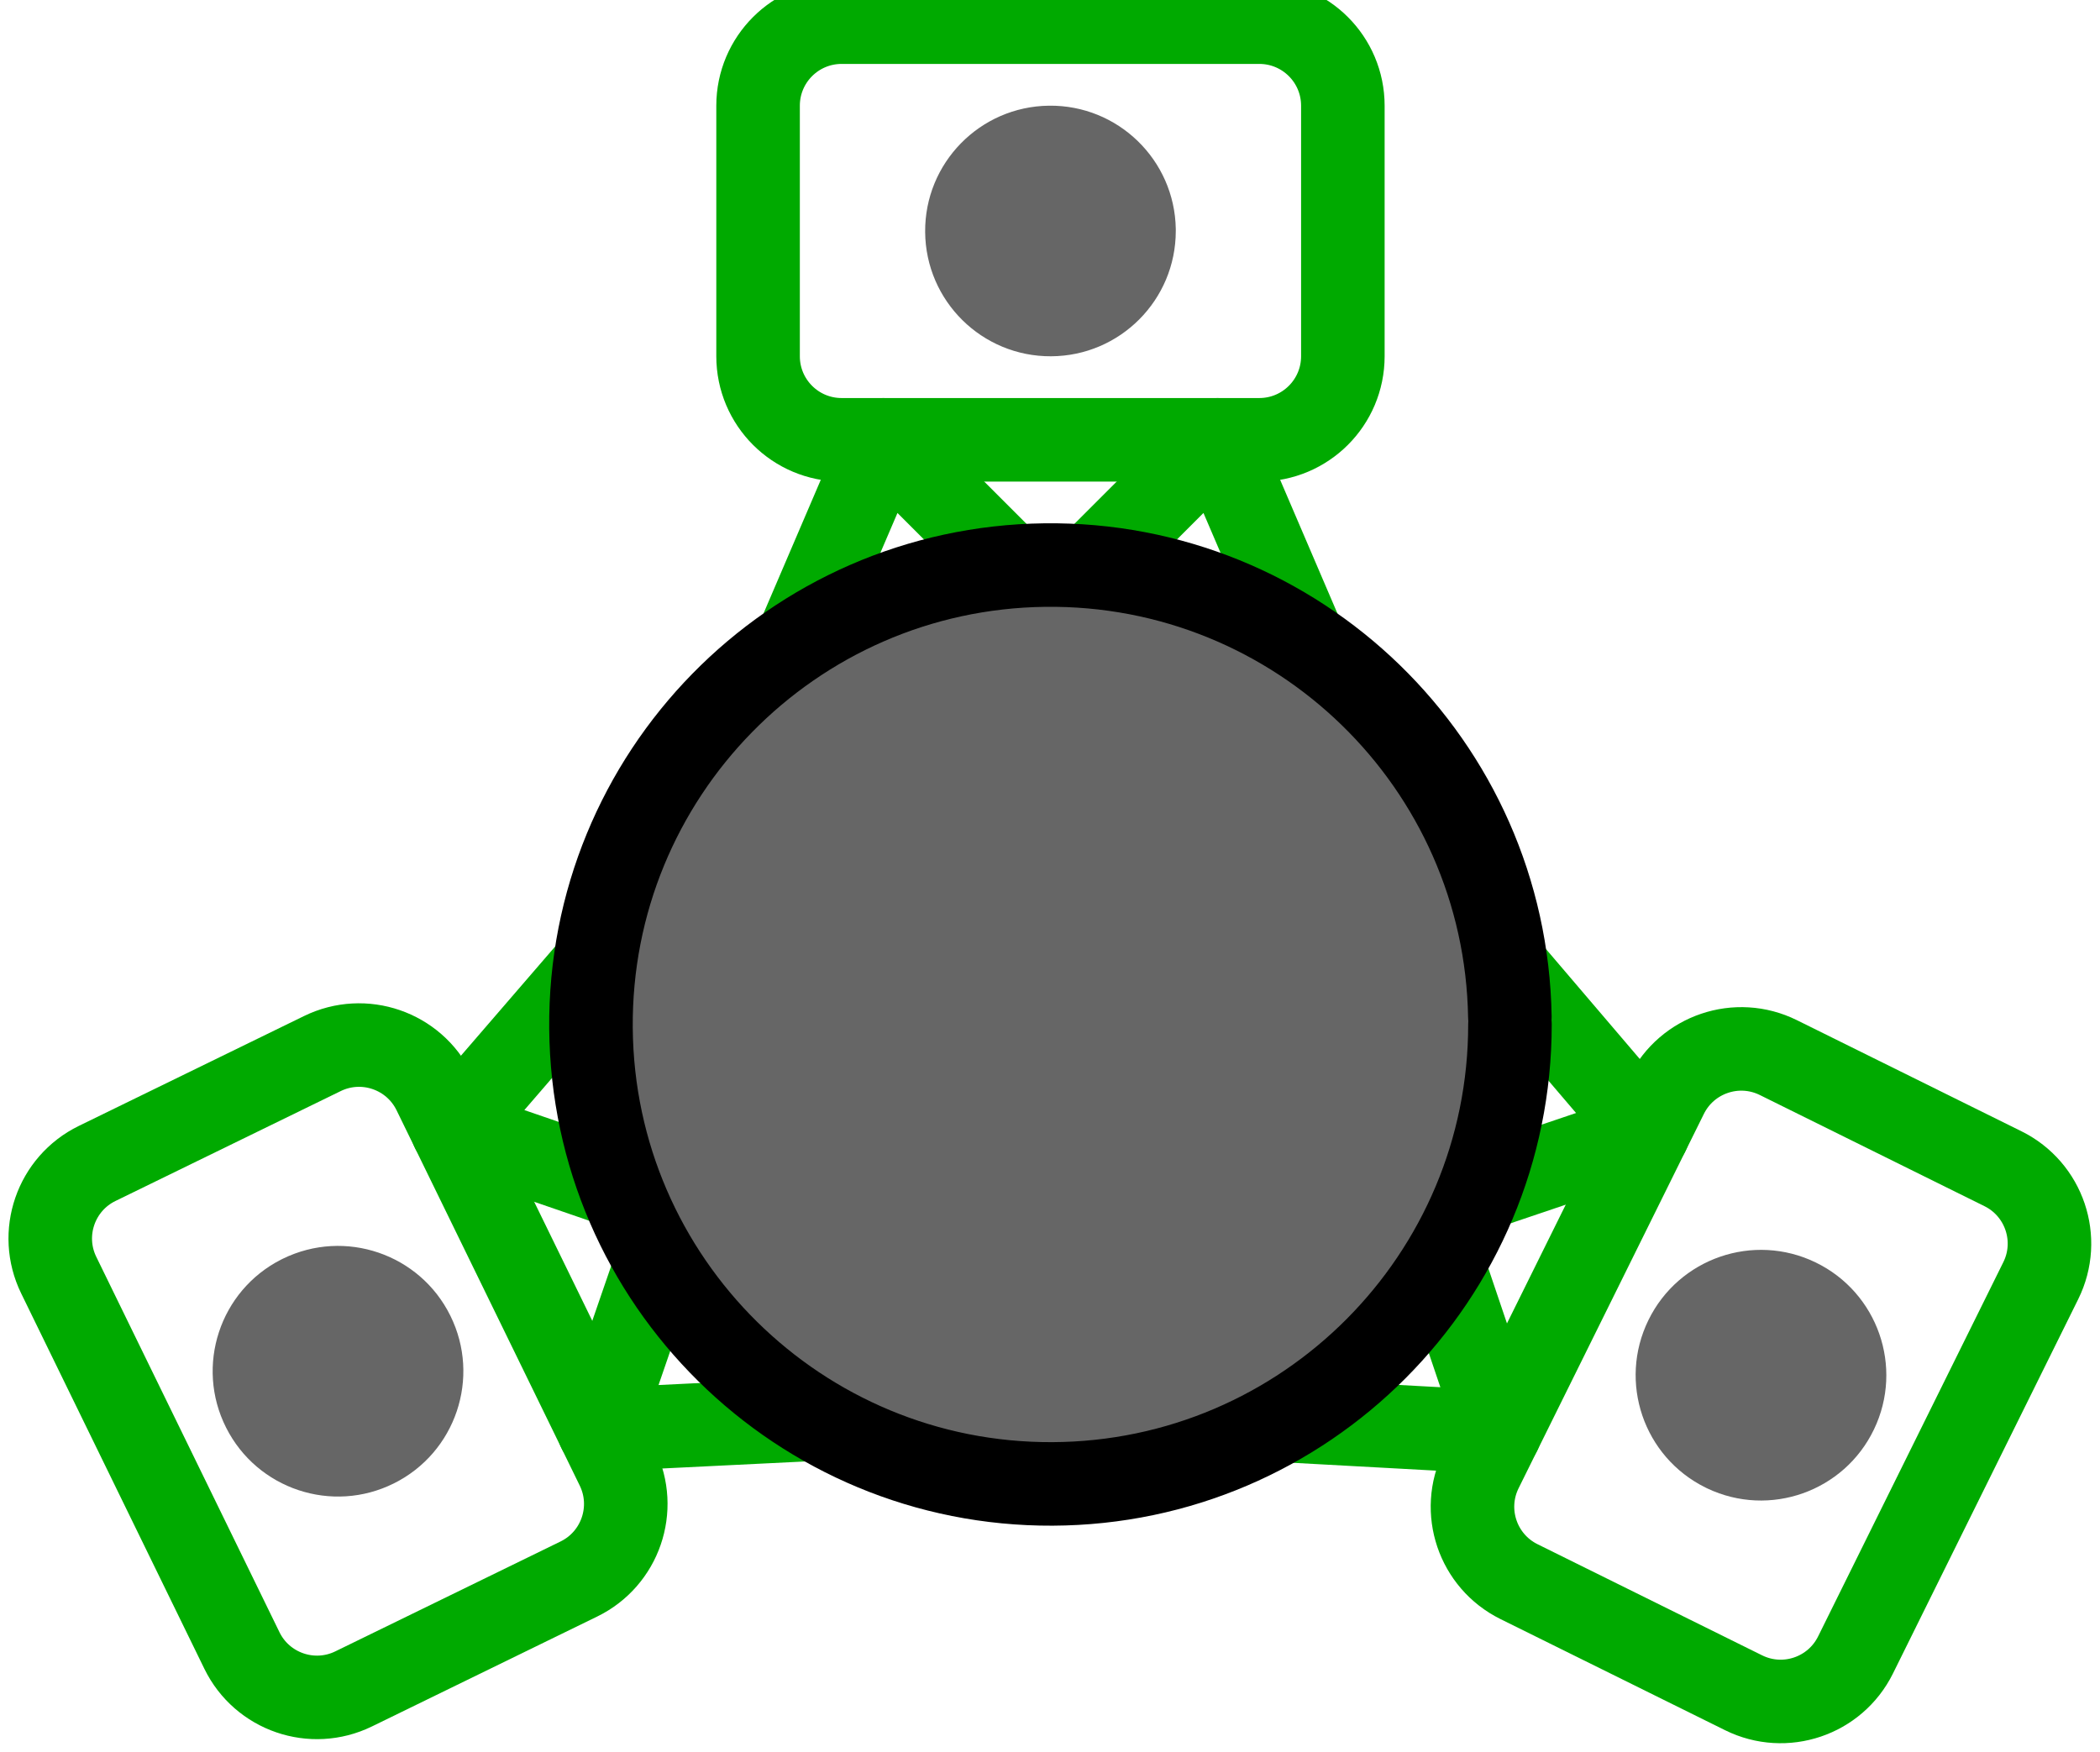
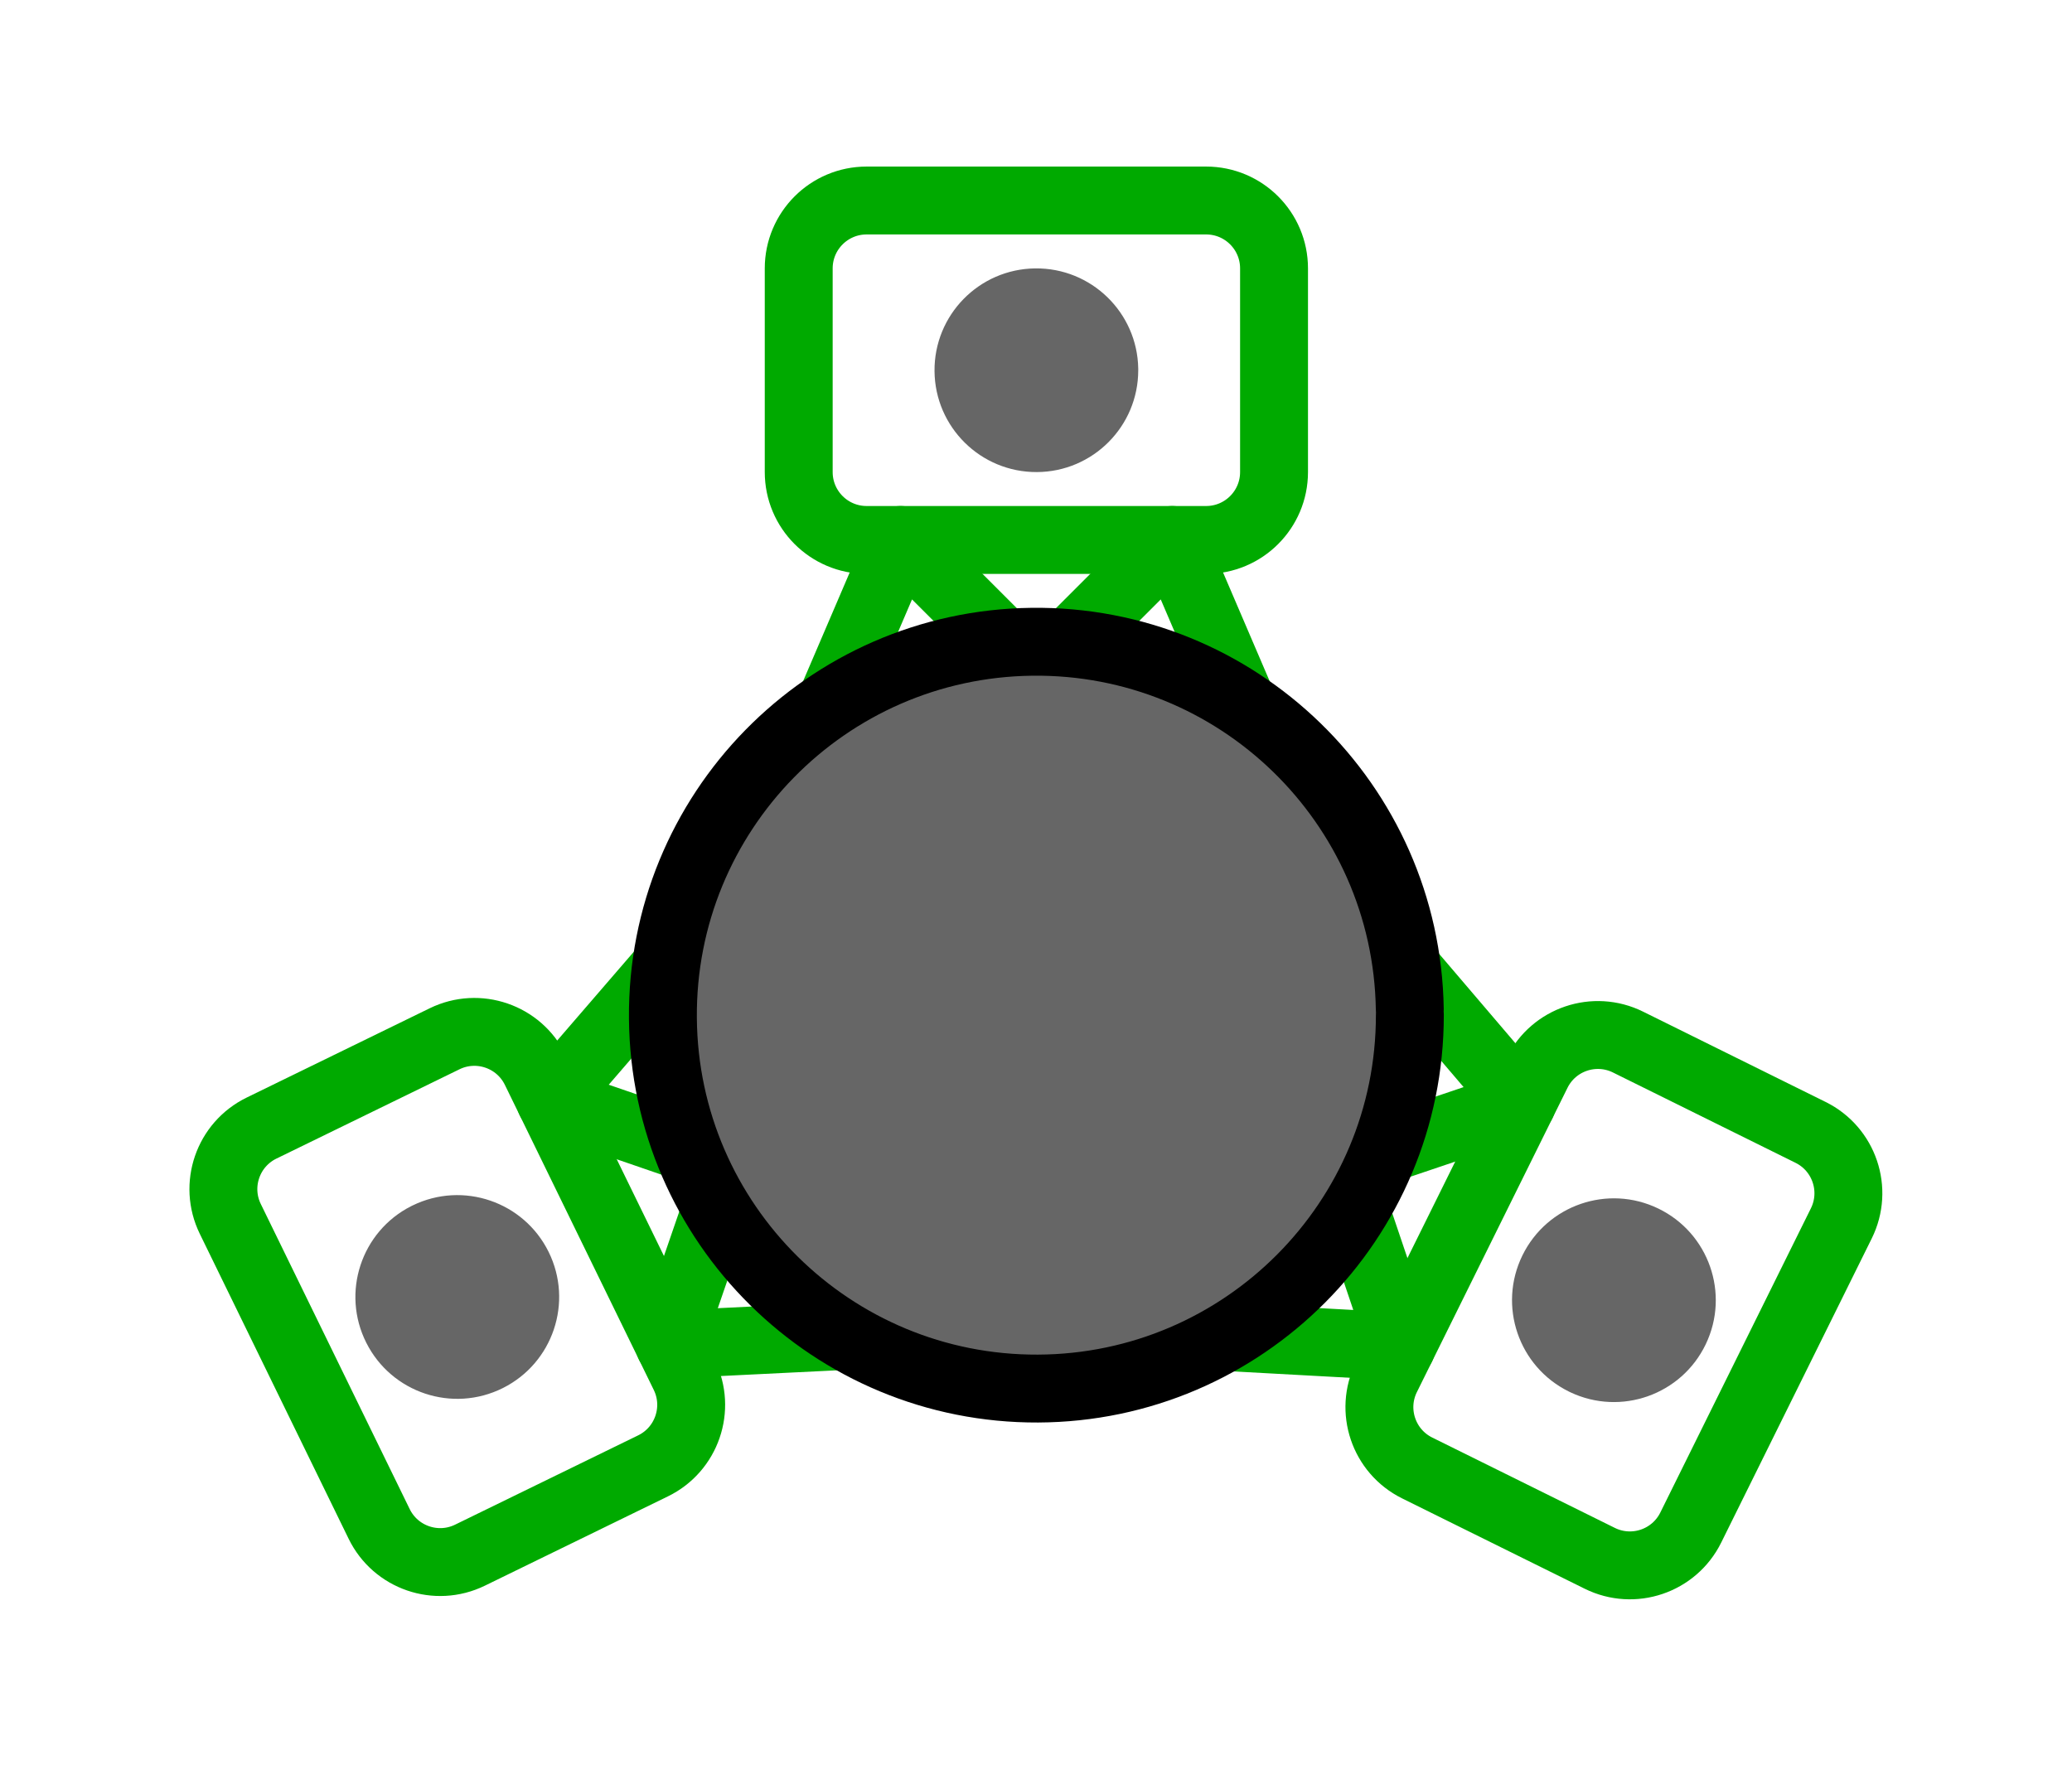
- <svg xmlns="http://www.w3.org/2000/svg" viewBox="471.88 814.75 190.01 158.53">
+ <svg xmlns="http://www.w3.org/2000/svg" viewBox="451.56 794.43 230.65 199.17">
  <style>.icon-ore-neutral-fill {   }
.icon-fuel-fill {   }
.icon-fuel-caps-fill {   }
.icon-card-fill {   }
.icon-ore-red {   }
.icon-ore-yellow {   }
.icon-ore-green-fill {   }
.icon-cargo-stroke {   }
.icon-ship-neutral-bgstroke {   }
.icon-shield-stroke {   }
.icon-ship-neutral-fill {   }
.icon-engine-fill {   }
.icon-laser-stroke {   }
</style>
  <g transform="matrix(3.779514 0 0 3.779514 18.8977 19.27748)">
    <g id="g102">
      <path style="fill:#666666;fill-opacity:1;stroke:none;stroke-width:4;stroke-linecap:round;stroke-linejoin:round;stroke-dasharray:none;stroke-opacity:1" id="path20-5" d="m 148,215.999 a 3,3 0 0 1 -2.987,3.001 3,3 0 0 1 -3.013,-2.975 3,3 0 0 1 2.963,-3.025 3,3 0 0 1 3.037,2.951" class="icon-ore-yellow  icon-ore-neutral-fill " />
      <path style="fill:#666666;fill-opacity:1;stroke:none;stroke-width:4;stroke-linecap:round;stroke-linejoin:round;stroke-dasharray:none;stroke-opacity:1" id="path38" d="m -271.766,8.286 a 3,3 0 0 1 -2.987,3.001 3,3 0 0 1 -3.013,-2.975 3,3 0 0 1 2.963,-3.025 3,3 0 0 1 3.037,2.951" transform="rotate(-116.0109)" class="icon-ore-green-fill  icon-ore-neutral-fill " />
      <g id="g79">
        <g id="g112" class="icon-cargo-stroke">
          <path style="fill:none;fill-opacity:1;stroke:#00aa00;stroke-width:2;stroke-linecap:round;stroke-linejoin:round;stroke-dasharray:none;stroke-opacity:1" d="m 138,228 3,-7 4,4 4,-4 3,7" id="path19-1" />
          <path id="rect19-5" style="fill:none;fill-opacity:1;stroke:#00aa00;stroke-width:2.48;stroke-linecap:round;stroke-linejoin:round;stroke-dasharray:none;stroke-opacity:1" d="m 36.477,211.24 h 12.4 a 2.48,2.48 45 0 1 2.48,2.48 v 7.44 a 2.48,2.48 135 0 1 -2.48,2.48 H 36.477 a 2.48,2.48 45 0 1 -2.48,-2.48 v -7.44 a 2.48,2.48 135 0 1 2.48,-2.48 z" transform="matrix(0.8064234,0,0,0.8064234,110.5842,40.65109)" />
          <path style="fill:none;fill-opacity:1;stroke:#00aa00;stroke-width:2;stroke-linecap:round;stroke-linejoin:round;stroke-dasharray:none;stroke-opacity:1" d="m 141.798,244.329 -7.607,0.374 1.841,-5.349 -5.349,-1.841 4.975,-5.766" id="path36" />
          <path id="path37" style="fill:none;fill-opacity:1;stroke:#00aa00;stroke-width:2.48;stroke-linecap:round;stroke-linejoin:round;stroke-dasharray:none;stroke-opacity:1" d="m 36.477,211.24 h 12.4 a 2.48,2.48 45 0 1 2.48,2.48 v 7.44 a 2.48,2.48 135 0 1 -2.48,2.48 H 36.477 a 2.48,2.48 45 0 1 -2.48,-2.48 v -7.44 a 2.48,2.48 135 0 1 2.48,-2.48 z" transform="matrix(-0.353651,-0.7247411,0.7247411,-0.353651,-14.55094,351.1286)" />
          <path style="fill:none;fill-opacity:1;stroke:#00aa00;stroke-width:2;stroke-linecap:round;stroke-linejoin:round;stroke-dasharray:none;stroke-opacity:1" d="m 154.359,231.799 4.943,5.794 -5.359,1.811 1.811,5.359 -7.604,-0.416" id="path33" />
          <path id="path34" style="fill:none;fill-opacity:1;stroke:#00aa00;stroke-width:2.48;stroke-linecap:round;stroke-linejoin:round;stroke-dasharray:none;stroke-opacity:1" d="m 36.477,211.24 h 12.4 a 2.48,2.48 45 0 1 2.48,2.48 v 7.44 a 2.48,2.48 135 0 1 -2.48,2.48 H 36.477 a 2.48,2.48 45 0 1 -2.48,-2.48 v -7.44 a 2.48,2.48 135 0 1 2.48,-2.48 z" transform="matrix(-0.3576776,0.7227624,-0.7227624,-0.3576776,334.4316,290.3237)" />
        </g>
      </g>
      <path style="fill:#666666;fill-opacity:1;stroke:none;stroke-width:4;stroke-linecap:round;stroke-linejoin:round;stroke-dasharray:none;stroke-opacity:1" id="path35" d="m 149.288,-253.158 a 3,3 0 0 1 -2.987,3.001 3,3 0 0 1 -3.013,-2.975 3,3 0 0 1 2.963,-3.025 3,3 0 0 1 3.037,2.951" transform="rotate(116.3297)" class="icon-ore-red  icon-ore-neutral-fill " />
      <path style="fill:#666666;fill-opacity:1;stroke:#000000;stroke-width:2;stroke-linecap:round;stroke-linejoin:round;stroke-dasharray:none;stroke-opacity:1" id="path9-6-8-3-6-5-0-6-0-1" d="m 156,234.995 a 11,11 0 0 1 -10.952,11.004 11,11 0 0 1 -11.048,-10.908 11,11 0 0 1 10.863,-11.092 11,11 0 0 1 11.135,10.819" class="icon-ship-neutral-fill  icon-ship-neutral-bgstroke" />
    </g>
  </g>
</svg>
